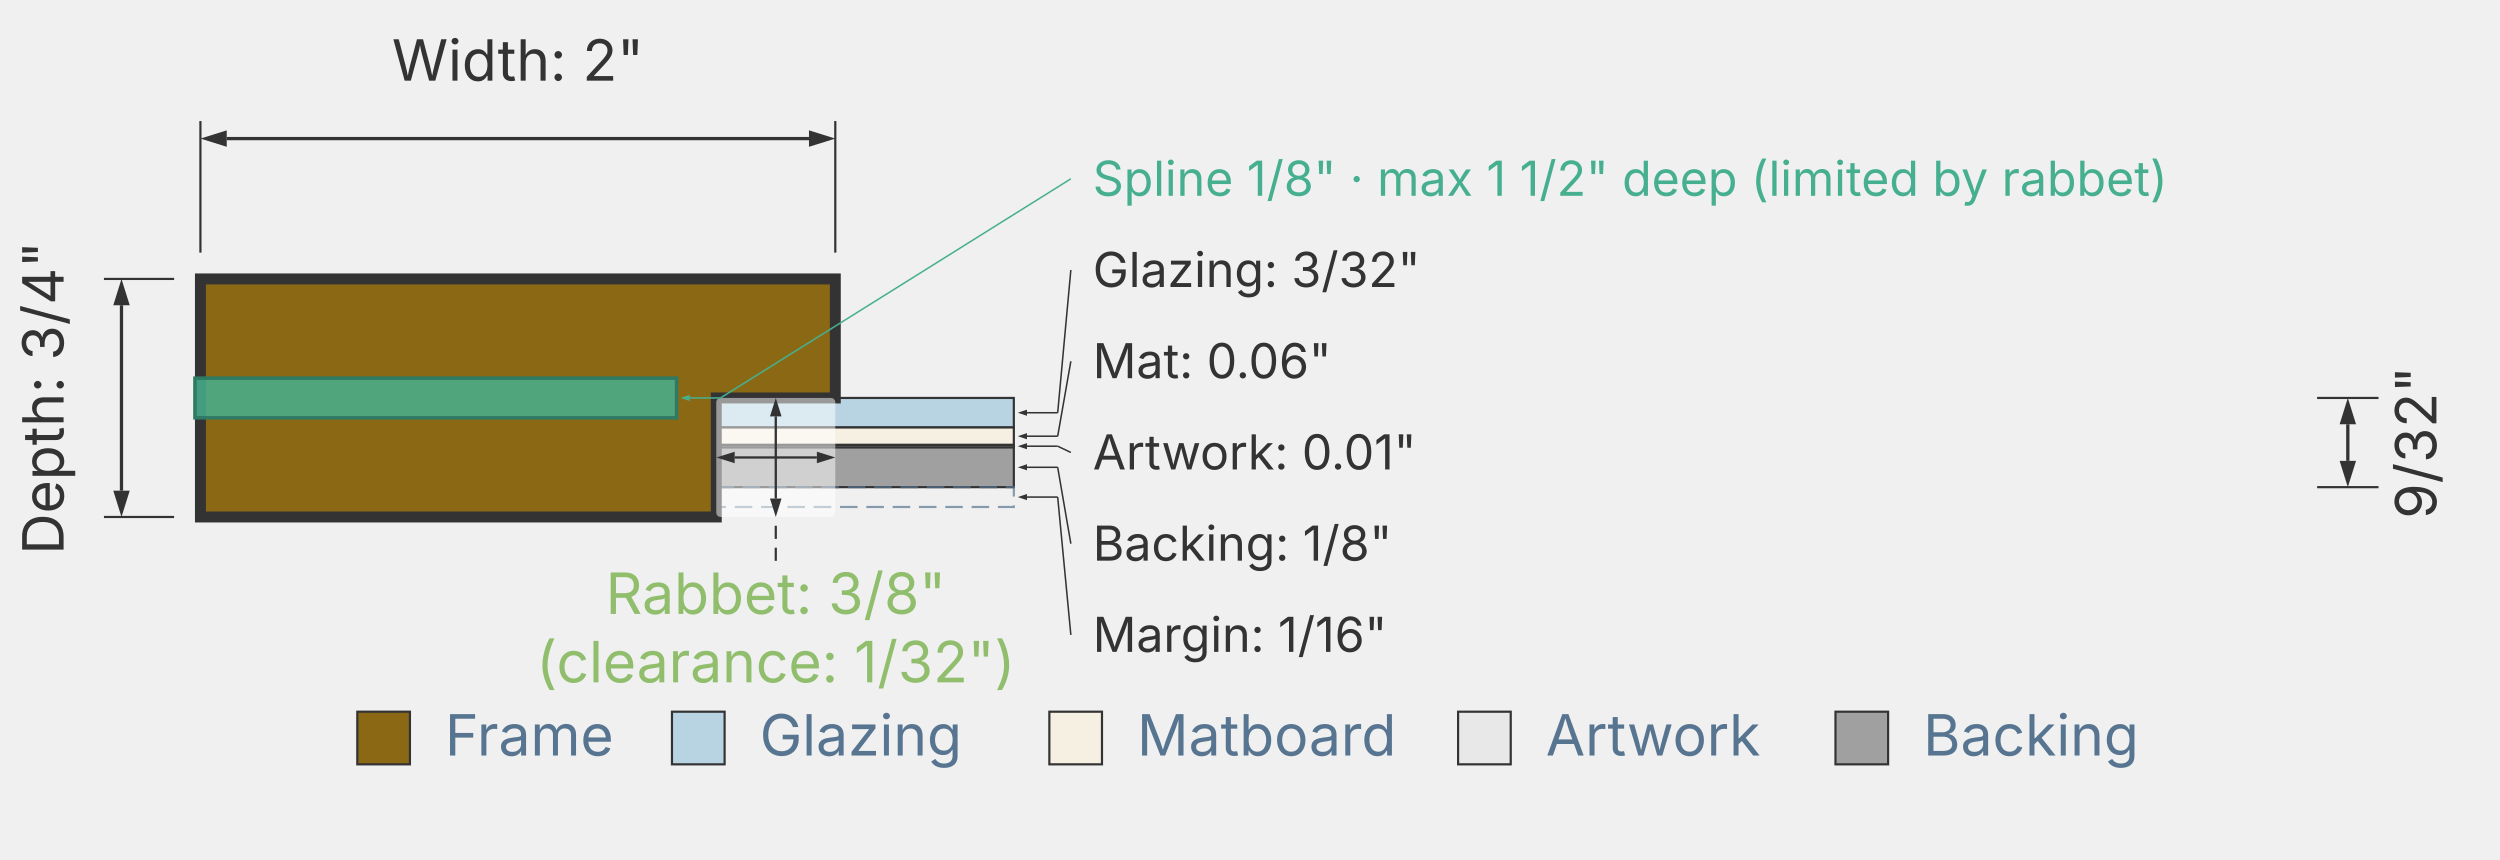
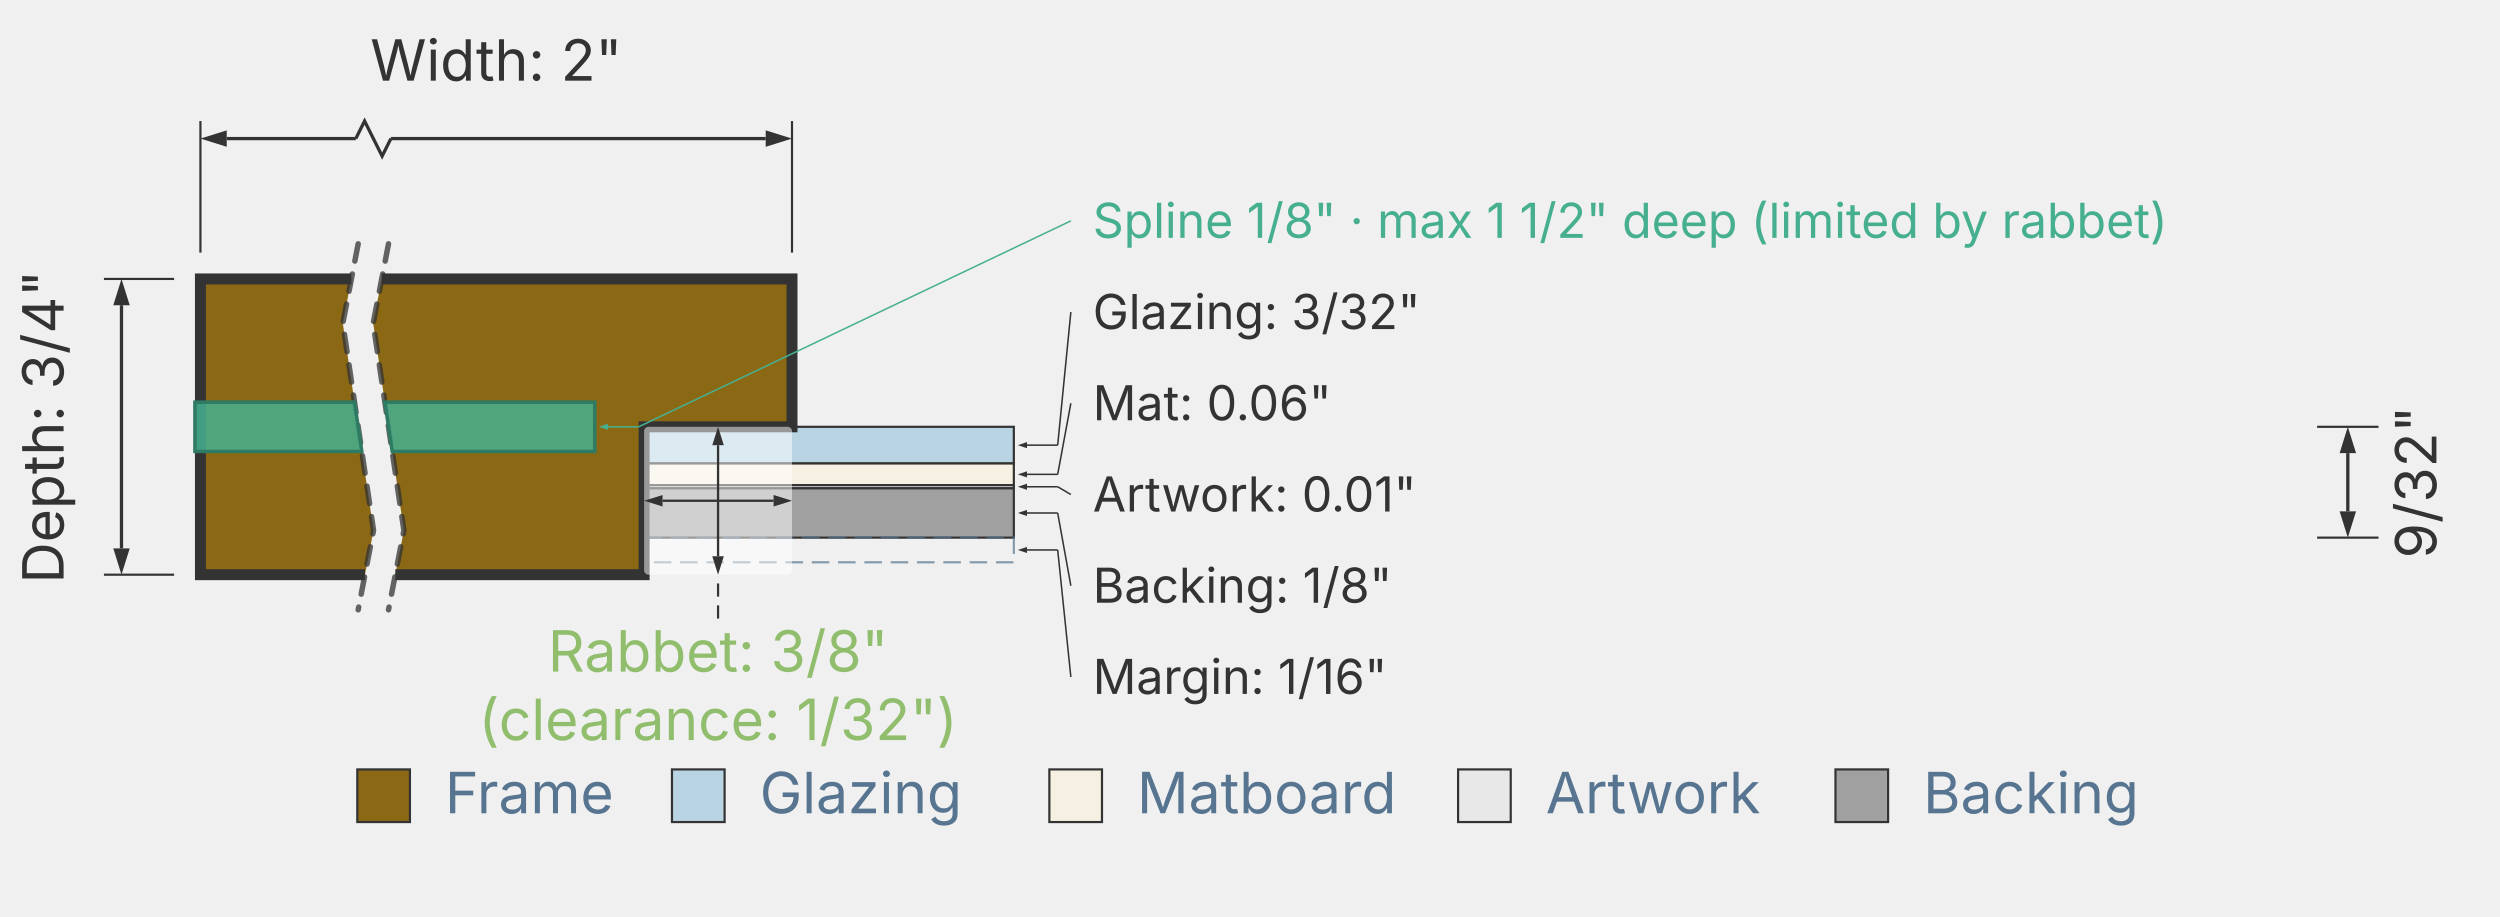
- <svg xmlns="http://www.w3.org/2000/svg" viewBox="-90.02 194.06 570.04 195.88">
+ <svg xmlns="http://www.w3.org/2000/svg" viewBox="-90.02 187.48 570.04 209.04">
  <g id="section-content" transform="translate(-90.02, 0)">
    <g id="section-geometry">
-       <rect x="163.32" y="284.80" width="67.85" height="6.73" stroke="#333333" stroke-width="0.5" fill="#B8D4E3" />
-       <rect x="163.32" y="291.53" width="67.85" height="3.98" stroke="#333333" stroke-width="0.5" fill="#F5F0E1" />
-       <rect x="163.32" y="295.51" width="67.85" height="0.58" stroke="#333333" stroke-width="0.5" fill="#E8E8E8" />
-       <rect x="163.32" y="296.09" width="67.85" height="9.05" stroke="#333333" stroke-width="0.5" fill="#A0A0A0" />
-       <rect x="163.32" y="305.14" width="67.85" height="4.52" stroke="#577590" stroke-width="0.5" stroke-dasharray="4,2" fill="none" opacity="0.7" />
-       <polygon points="45.70,257.66 190.46,257.66 190.46,284.80 163.32,284.80 163.32,311.94 45.70,311.94" stroke="#333333" stroke-width="2.5" fill="#8B6914" />
+       <rect x="146.87" y="284.80" width="84.30" height="8.36" stroke="#333333" stroke-width="0.5" fill="#B8D4E3" />
+       <rect x="146.87" y="293.16" width="84.30" height="4.95" stroke="#333333" stroke-width="0.5" fill="#F5F0E1" />
+       <rect x="146.87" y="298.11" width="84.30" height="0.72" stroke="#333333" stroke-width="0.5" fill="#E8E8E8" />
+       <rect x="146.87" y="298.83" width="84.30" height="11.24" stroke="#333333" stroke-width="0.5" fill="#A0A0A0" />
+       <rect x="146.87" y="310.07" width="84.30" height="5.62" stroke="#577590" stroke-width="0.5" stroke-dasharray="4,2" fill="none" opacity="0.7" />
+       <path d="M45.70,251.08 L80.12,251.08 L78.17,261.19 L85.17,308.41 L83.22,318.52 L45.70,318.52 Z" fill="#8B6914" stroke="none" />
+       <path d="M80.12,251.08 L45.70,251.08 L45.70,318.52 L83.22,318.52" stroke="#333333" stroke-width="2.5" fill="none" />
+       <path d="M87.05,251.08 L180.59,251.08 L180.59,284.80 L146.87,284.80 L146.87,318.52 L90.14,318.52 L92.09,308.41 L85.09,261.19 Z" fill="#8B6914" stroke="none" />
+       <path d="M87.05,251.08 L180.59,251.08 L180.59,284.80 L146.87,284.80 L146.87,318.52 L90.14,318.52" stroke="#333333" stroke-width="2.5" fill="none" />
+       <path d="M81.67,243.08 L78.17,261.19 L85.17,308.41 L81.67,326.52" stroke="#333333" stroke-width="1.25" fill="none" stroke-dasharray="4,3" stroke-linecap="round" stroke-linejoin="round" opacity="0.75" />
+       <path d="M88.59,243.08 L85.09,261.19 L92.09,308.41 L88.59,326.52" stroke="#333333" stroke-width="1.25" fill="none" stroke-dasharray="4,3" stroke-linecap="round" stroke-linejoin="round" opacity="0.75" />
      <g id="spline-slots">
-         <rect x="44.45" y="280.28" width="109.82" height="9.05" fill="#46af8f" fill-opacity="0.85" stroke="#2e7a63" stroke-width="0.8" />
+         <path d="M44.45,279.18 L80.84,279.18 L82.50,290.42 L44.45,290.42 Z" fill="#46af8f" fill-opacity="0.85" stroke="#2e7a63" stroke-width="0.8" />
+         <path d="M87.76,279.18 L135.62,279.18 L135.62,290.42 L89.43,290.42 Z" fill="#46af8f" fill-opacity="0.85" stroke="#2e7a63" stroke-width="0.8" />
      </g>
    </g>
    <g id="section-dimensions">
-       <line x1="39.70" y1="257.66" x2="23.70" y2="257.66" stroke="#333333" stroke-width="0.5" />
-       <line x1="39.70" y1="311.94" x2="23.70" y2="311.94" stroke="#333333" stroke-width="0.5" />
-       <polygon points="27.70,257.66 25.83,263.66 29.58,263.66" fill="#333333" data-arrow="true" />
-       <line x1="27.70" y1="263.66" x2="27.70" y2="305.94" stroke="#333333" stroke-width="0.75" />
-       <polygon points="27.70,311.94 29.58,305.94 25.83,305.94" fill="#333333" data-arrow="true" />
+       <line x1="39.70" y1="251.08" x2="23.70" y2="251.08" stroke="#333333" stroke-width="0.5" />
+       <line x1="39.70" y1="318.52" x2="23.70" y2="318.52" stroke="#333333" stroke-width="0.5" />
+       <polygon points="27.70,251.08 25.83,257.08 29.58,257.08" fill="#333333" data-arrow="true" />
+       <line x1="27.70" y1="257.08" x2="27.70" y2="312.52" stroke="#333333" stroke-width="0.75" />
+       <polygon points="27.70,318.52 29.58,312.52 25.83,312.52" fill="#333333" data-arrow="true" />
      <text x="14.50" y="284.80" fill="#333333" font-family="Inter, system-ui, -apple-system, sans-serif" font-size="13px" text-anchor="middle" transform="rotate(-90 14.50 284.80)">Depth: 3/4"</text>
-       <line x1="45.70" y1="251.66" x2="45.70" y2="221.66" stroke="#333333" stroke-width="0.5" />
-       <line x1="190.46" y1="251.66" x2="190.46" y2="221.66" stroke="#333333" stroke-width="0.5" />
-       <polygon points="45.70,225.66 51.70,227.53 51.70,223.78" fill="#333333" data-arrow="true" />
-       <line x1="51.70" y1="225.66" x2="184.46" y2="225.66" stroke="#333333" stroke-width="0.75" />
-       <polygon points="190.46,225.66 184.46,223.78 184.46,227.53" fill="#333333" data-arrow="true" />
-       <text transform="translate(118.08, 212.46)" fill="#333333" font-family="Inter, system-ui, -apple-system, sans-serif" font-size="13px" text-anchor="middle">Width: 2"</text>
-       <rect x="163.32" y="284.80" width="27.14" height="27.14" fill="#FFFFFF" fill-opacity="0.5" stroke="none" rx="1" />
-       <polygon points="163.32,298.37 167.52,299.68 167.52,297.06" fill="#333333" data-arrow="true" />
-       <line x1="167.52" y1="298.37" x2="186.26" y2="298.37" stroke="#333333" stroke-width="0.525" />
-       <polygon points="190.46,298.37 186.26,297.06 186.26,299.68" fill="#333333" data-arrow="true" />
-       <polygon points="176.89,284.80 175.57,289.00 178.20,289.00" fill="#333333" data-arrow="true" />
-       <line x1="176.89" y1="289.00" x2="176.89" y2="307.74" stroke="#333333" stroke-width="0.525" />
-       <polygon points="176.89,311.94 178.20,307.74 175.57,307.74" fill="#333333" data-arrow="true" />
-       <polygon points="155.17,284.80 157.27,285.50 157.27,284.10" fill="#46af8f" data-arrow="true" />
-       <line x1="157.27" y1="284.80" x2="164.27" y2="284.80" stroke="#46af8f" stroke-width="0.35" />
-       <line x1="164.27" y1="284.80" x2="244.17" y2="234.83" stroke="#46af8f" stroke-width="0.35" />
-       <text transform="translate(249.17, 238.70)" fill="#46af8f" font-family="Inter, system-ui, -apple-system, sans-serif" font-size="11.0px">Spline 1/8" · max 1 1/2" deep (limited by rabbet)</text>
-       <polygon points="232.07,288.17 234.17,288.87 234.17,287.47" fill="#333333" data-arrow="true" />
-       <line x1="234.17" y1="288.17" x2="241.17" y2="288.17" stroke="#333333" stroke-width="0.35" />
-       <line x1="241.17" y1="288.17" x2="244.17" y2="255.63" stroke="#333333" stroke-width="0.35" />
-       <text transform="translate(249.17, 259.50)" fill="#333333" font-family="Inter, system-ui, -apple-system, sans-serif" font-size="11.0px">Glazing: 3/32"</text>
-       <polygon points="232.07,293.52 234.17,294.22 234.17,292.82" fill="#333333" data-arrow="true" />
-       <line x1="234.17" y1="293.52" x2="241.17" y2="293.52" stroke="#333333" stroke-width="0.35" />
-       <line x1="241.17" y1="293.52" x2="244.17" y2="276.43" stroke="#333333" stroke-width="0.35" />
-       <text transform="translate(249.17, 280.30)" fill="#333333" font-family="Inter, system-ui, -apple-system, sans-serif" font-size="11.0px">Mat: 0.06"</text>
-       <polygon points="232.07,295.80 234.17,296.50 234.17,295.10" fill="#333333" data-arrow="true" />
-       <line x1="234.17" y1="295.80" x2="241.17" y2="295.80" stroke="#333333" stroke-width="0.35" />
-       <line x1="241.17" y1="295.80" x2="244.17" y2="297.23" stroke="#333333" stroke-width="0.35" />
-       <text transform="translate(249.17, 301.10)" fill="#333333" font-family="Inter, system-ui, -apple-system, sans-serif" font-size="11.0px">Artwork: 0.01"</text>
-       <polygon points="232.07,300.61 234.17,301.31 234.17,299.91" fill="#333333" data-arrow="true" />
-       <line x1="234.17" y1="300.61" x2="241.17" y2="300.61" stroke="#333333" stroke-width="0.35" />
-       <line x1="241.17" y1="300.61" x2="244.17" y2="318.03" stroke="#333333" stroke-width="0.35" />
-       <text transform="translate(249.17, 321.90)" fill="#333333" font-family="Inter, system-ui, -apple-system, sans-serif" font-size="11.0px">Backing: 1/8"</text>
-       <polygon points="232.07,307.40 234.17,308.10 234.17,306.70" fill="#333333" data-arrow="true" />
-       <line x1="234.17" y1="307.40" x2="241.17" y2="307.40" stroke="#333333" stroke-width="0.35" />
-       <line x1="241.17" y1="307.40" x2="244.17" y2="338.83" stroke="#333333" stroke-width="0.35" />
-       <text transform="translate(249.17, 342.70)" fill="#333333" font-family="Inter, system-ui, -apple-system, sans-serif" font-size="11.0px">Margin: 1/16"</text>
+       <line x1="45.70" y1="245.08" x2="45.70" y2="215.08" stroke="#333333" stroke-width="0.5" />
+       <line x1="180.59" y1="245.08" x2="180.59" y2="215.08" stroke="#333333" stroke-width="0.5" />
+       <polygon points="45.70,219.08 51.70,220.95 51.70,217.20" fill="#333333" data-arrow="true" />
+       <line x1="51.70" y1="219.08" x2="81.13" y2="219.08" stroke="#333333" stroke-width="0.75" />
+       <path d="M 81.13,219.08 L 83.13,215.08 L 87.13,223.08 L 89.13,219.08" stroke="#333333" stroke-width="0.75" fill="none" />
+       <line x1="89.13" y1="219.08" x2="174.59" y2="219.08" stroke="#333333" stroke-width="0.75" />
+       <polygon points="180.59,219.08 174.59,217.20 174.59,220.95" fill="#333333" data-arrow="true" />
+       <text transform="translate(113.14, 205.88)" fill="#333333" font-family="Inter, system-ui, -apple-system, sans-serif" font-size="13px" text-anchor="middle">Width: 2"</text>
+       <rect x="146.87" y="284.80" width="33.72" height="33.72" fill="#FFFFFF" fill-opacity="0.5" stroke="none" rx="1" />
+       <polygon points="146.87,301.66 151.07,302.97 151.07,300.35" fill="#333333" data-arrow="true" />
+       <line x1="151.07" y1="301.66" x2="176.39" y2="301.66" stroke="#333333" stroke-width="0.525" />
+       <polygon points="180.59,301.66 176.39,300.35 176.39,302.97" fill="#333333" data-arrow="true" />
+       <polygon points="163.73,284.80 162.41,289.00 165.04,289.00" fill="#333333" data-arrow="true" />
+       <line x1="163.73" y1="289.00" x2="163.73" y2="314.32" stroke="#333333" stroke-width="0.525" />
+       <polygon points="163.73,318.52 165.04,314.32 162.41,314.32" fill="#333333" data-arrow="true" />
+       <polygon points="136.52,284.80 138.62,285.50 138.62,284.10" fill="#46af8f" data-arrow="true" />
+       <line x1="138.62" y1="284.80" x2="145.62" y2="284.80" stroke="#46af8f" stroke-width="0.35" />
+       <line x1="145.62" y1="284.80" x2="244.17" y2="237.84" stroke="#46af8f" stroke-width="0.35" />
+       <text transform="translate(249.17, 241.71)" fill="#46af8f" font-family="Inter, system-ui, -apple-system, sans-serif" font-size="11.0px">Spline 1/8" · max 1 1/2" deep (limited by rabbet)</text>
+       <polygon points="232.07,288.98 234.17,289.68 234.17,288.28" fill="#333333" data-arrow="true" />
+       <line x1="234.17" y1="288.98" x2="241.17" y2="288.98" stroke="#333333" stroke-width="0.35" />
+       <line x1="241.17" y1="288.98" x2="244.17" y2="258.64" stroke="#333333" stroke-width="0.35" />
+       <text transform="translate(249.17, 262.51)" fill="#333333" font-family="Inter, system-ui, -apple-system, sans-serif" font-size="11.0px">Glazing: 3/32"</text>
+       <polygon points="232.07,295.64 234.17,296.34 234.17,294.94" fill="#333333" data-arrow="true" />
+       <line x1="234.17" y1="295.64" x2="241.17" y2="295.64" stroke="#333333" stroke-width="0.35" />
+       <line x1="241.17" y1="295.64" x2="244.17" y2="279.44" stroke="#333333" stroke-width="0.35" />
+       <text transform="translate(249.17, 283.31)" fill="#333333" font-family="Inter, system-ui, -apple-system, sans-serif" font-size="11.0px">Mat: 0.06"</text>
+       <polygon points="232.07,298.47 234.17,299.17 234.17,297.77" fill="#333333" data-arrow="true" />
+       <line x1="234.17" y1="298.47" x2="241.17" y2="298.47" stroke="#333333" stroke-width="0.35" />
+       <line x1="241.17" y1="298.47" x2="244.17" y2="300.24" stroke="#333333" stroke-width="0.35" />
+       <text transform="translate(249.17, 304.11)" fill="#333333" font-family="Inter, system-ui, -apple-system, sans-serif" font-size="11.0px">Artwork: 0.01"</text>
+       <polygon points="232.07,304.45 234.17,305.15 234.17,303.75" fill="#333333" data-arrow="true" />
+       <line x1="234.17" y1="304.45" x2="241.17" y2="304.45" stroke="#333333" stroke-width="0.35" />
+       <line x1="241.17" y1="304.45" x2="244.17" y2="321.04" stroke="#333333" stroke-width="0.35" />
+       <text transform="translate(249.17, 324.91)" fill="#333333" font-family="Inter, system-ui, -apple-system, sans-serif" font-size="11.0px">Backing: 1/8"</text>
+       <polygon points="232.07,312.88 234.17,313.58 234.17,312.18" fill="#333333" data-arrow="true" />
+       <line x1="234.17" y1="312.88" x2="241.17" y2="312.88" stroke="#333333" stroke-width="0.35" />
+       <line x1="241.17" y1="312.88" x2="244.17" y2="341.84" stroke="#333333" stroke-width="0.35" />
+       <text transform="translate(249.17, 345.71)" fill="#333333" font-family="Inter, system-ui, -apple-system, sans-serif" font-size="11.0px">Margin: 1/16"</text>
      <line x1="528.34" y1="284.80" x2="542.34" y2="284.80" stroke="#333333" stroke-width="0.5" />
-       <line x1="528.34" y1="305.14" x2="542.34" y2="305.14" stroke="#333333" stroke-width="0.5" />
+       <line x1="528.34" y1="310.07" x2="542.34" y2="310.07" stroke="#333333" stroke-width="0.5" />
      <polygon points="535.34,284.80 533.47,290.80 537.22,290.80" fill="#333333" data-arrow="true" />
-       <line x1="535.34" y1="290.80" x2="535.34" y2="299.14" stroke="#333333" stroke-width="0.75" />
-       <polygon points="535.34,305.14 537.22,299.14 533.47,299.14" fill="#333333" data-arrow="true" />
-       <text x="555.54" y="294.97" fill="#333333" font-family="Inter, system-ui, -apple-system, sans-serif" font-size="13px" text-anchor="middle" transform="rotate(-90 555.54 294.97)">9/32"</text>
-       <line x1="176.89" y1="313.94" x2="176.89" y2="321.94" stroke="#333333" stroke-width="0.5" stroke-dasharray="3,2" />
-       <text transform="translate(176.89, 334.04)" fill="#90be6d" font-family="Inter, system-ui, -apple-system, sans-serif" font-size="13px" text-anchor="middle">Rabbet: 3/8"</text>
-       <text transform="translate(176.89, 349.64)" fill="#90be6d" font-family="Inter, system-ui, -apple-system, sans-serif" font-size="13px" text-anchor="middle">(clearance: 1/32")</text>
+       <line x1="535.34" y1="290.80" x2="535.34" y2="304.07" stroke="#333333" stroke-width="0.75" />
+       <polygon points="535.34,310.07 537.22,304.07 533.47,304.07" fill="#333333" data-arrow="true" />
+       <text x="555.54" y="297.43" fill="#333333" font-family="Inter, system-ui, -apple-system, sans-serif" font-size="13px" text-anchor="middle" transform="rotate(-90 555.54 297.43)">9/32"</text>
+       <line x1="163.73" y1="320.52" x2="163.73" y2="328.52" stroke="#333333" stroke-width="0.5" stroke-dasharray="3,2" />
+       <text transform="translate(163.73, 340.62)" fill="#90be6d" font-family="Inter, system-ui, -apple-system, sans-serif" font-size="13px" text-anchor="middle">Rabbet: 3/8"</text>
+       <text transform="translate(163.73, 356.22)" fill="#90be6d" font-family="Inter, system-ui, -apple-system, sans-serif" font-size="13px" text-anchor="middle">(clearance: 1/32")</text>
    </g>
  </g>
  <g id="legend">
-     <rect x="-8.55" y="356.34" width="12" height="12" fill="#8B6914" stroke="#333333" stroke-width="0.5" />
-     <text transform="translate(11.45, 366.34)" fill="#577590" font-family="Inter, system-ui, -apple-system, sans-serif" font-size="13px">Frame</text>
-     <rect x="63.20" y="356.34" width="12" height="12" fill="#B8D4E3" stroke="#333333" stroke-width="0.5" />
-     <text transform="translate(83.20, 366.34)" fill="#577590" font-family="Inter, system-ui, -apple-system, sans-serif" font-size="13px">Glazing</text>
-     <rect x="149.25" y="356.34" width="12" height="12" fill="#F5F0E1" stroke="#333333" stroke-width="0.5" />
-     <text transform="translate(169.25, 366.34)" fill="#577590" font-family="Inter, system-ui, -apple-system, sans-serif" font-size="13px">Matboard</text>
-     <rect x="242.45" y="356.34" width="12" height="12" fill="#E8E8E8" stroke="#333333" stroke-width="0.5" />
-     <text transform="translate(262.45, 366.34)" fill="#577590" font-family="Inter, system-ui, -apple-system, sans-serif" font-size="13px">Artwork</text>
-     <rect x="328.50" y="356.34" width="12" height="12" fill="#A0A0A0" stroke="#333333" stroke-width="0.5" />
-     <text transform="translate(348.50, 366.34)" fill="#577590" font-family="Inter, system-ui, -apple-system, sans-serif" font-size="13px">Backing</text>
+     <rect x="-8.55" y="362.92" width="12" height="12" fill="#8B6914" stroke="#333333" stroke-width="0.5" />
+     <text transform="translate(11.45, 372.92)" fill="#577590" font-family="Inter, system-ui, -apple-system, sans-serif" font-size="13px">Frame</text>
+     <rect x="63.20" y="362.92" width="12" height="12" fill="#B8D4E3" stroke="#333333" stroke-width="0.5" />
+     <text transform="translate(83.20, 372.92)" fill="#577590" font-family="Inter, system-ui, -apple-system, sans-serif" font-size="13px">Glazing</text>
+     <rect x="149.25" y="362.92" width="12" height="12" fill="#F5F0E1" stroke="#333333" stroke-width="0.5" />
+     <text transform="translate(169.25, 372.92)" fill="#577590" font-family="Inter, system-ui, -apple-system, sans-serif" font-size="13px">Matboard</text>
+     <rect x="242.45" y="362.92" width="12" height="12" fill="#E8E8E8" stroke="#333333" stroke-width="0.5" />
+     <text transform="translate(262.45, 372.92)" fill="#577590" font-family="Inter, system-ui, -apple-system, sans-serif" font-size="13px">Artwork</text>
+     <rect x="328.50" y="362.92" width="12" height="12" fill="#A0A0A0" stroke="#333333" stroke-width="0.5" />
+     <text transform="translate(348.50, 372.92)" fill="#577590" font-family="Inter, system-ui, -apple-system, sans-serif" font-size="13px">Backing</text>
  </g>
</svg>
